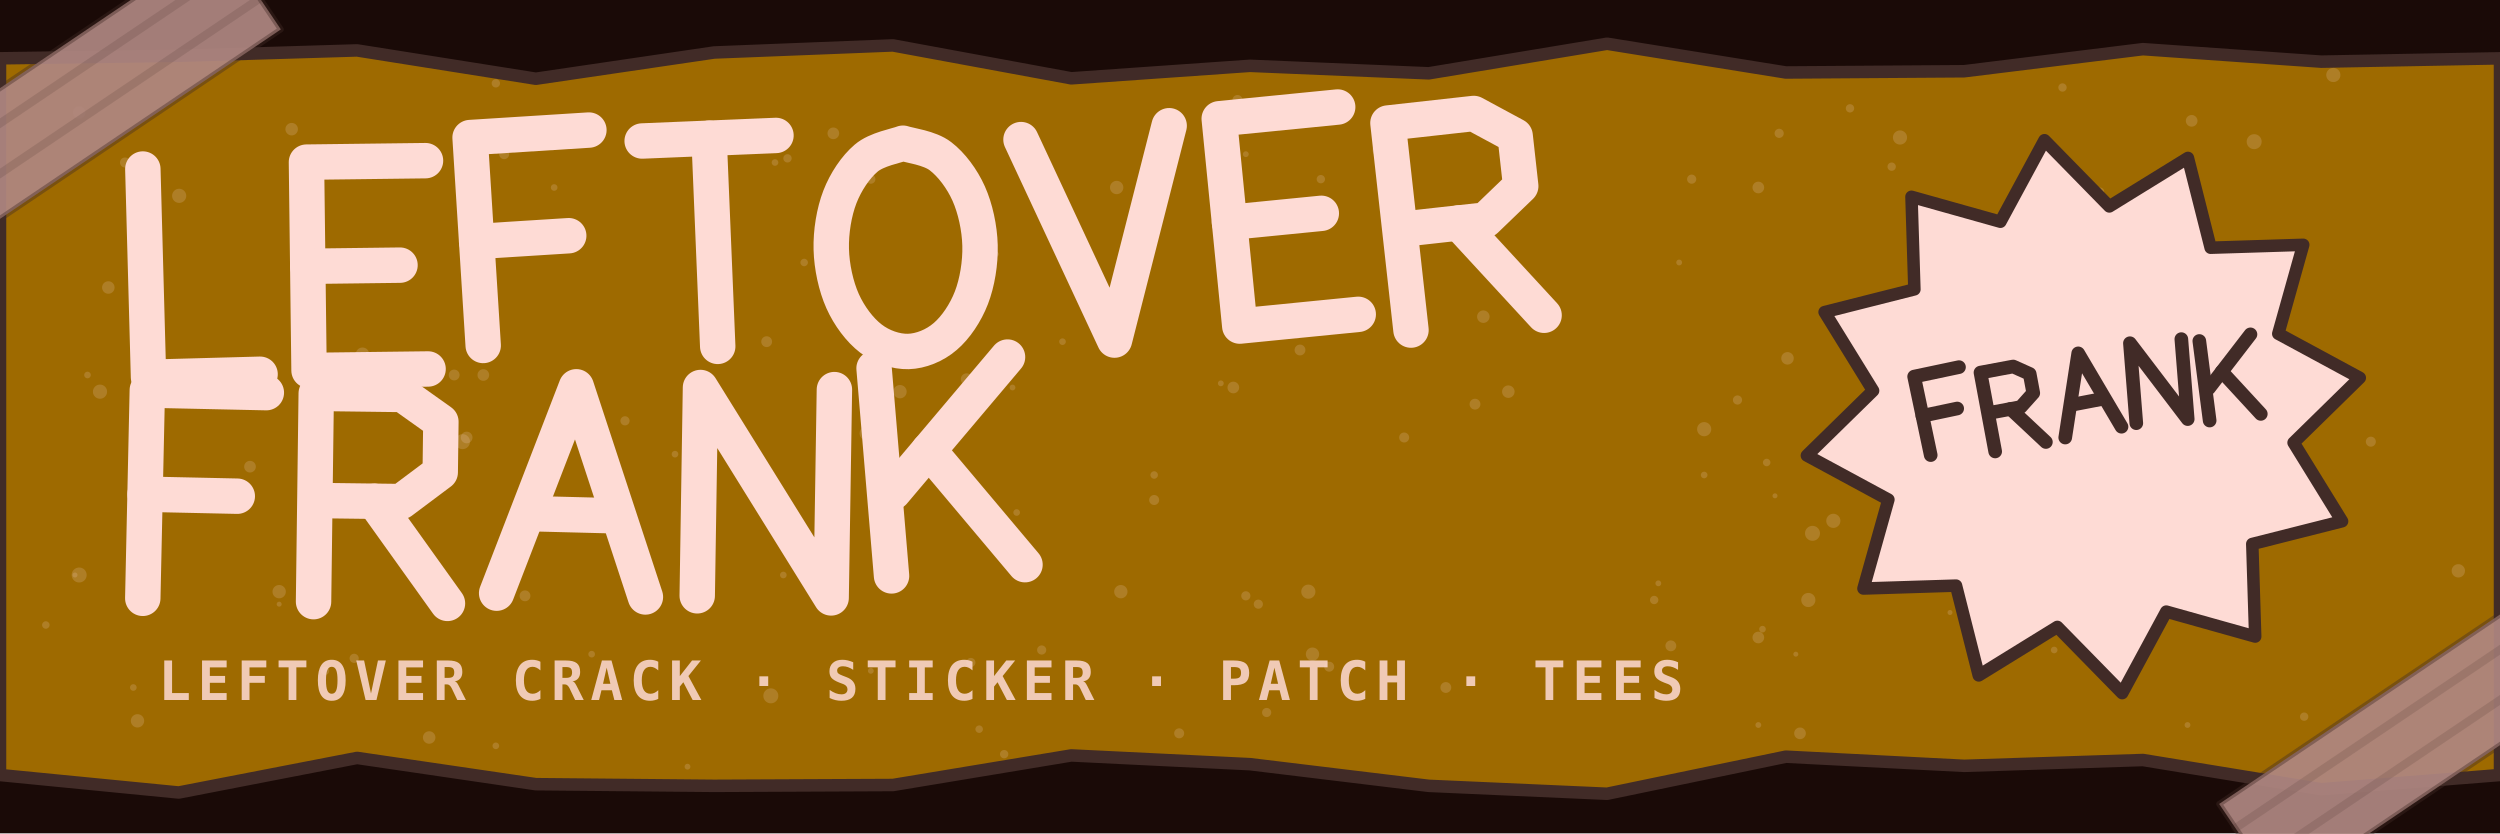
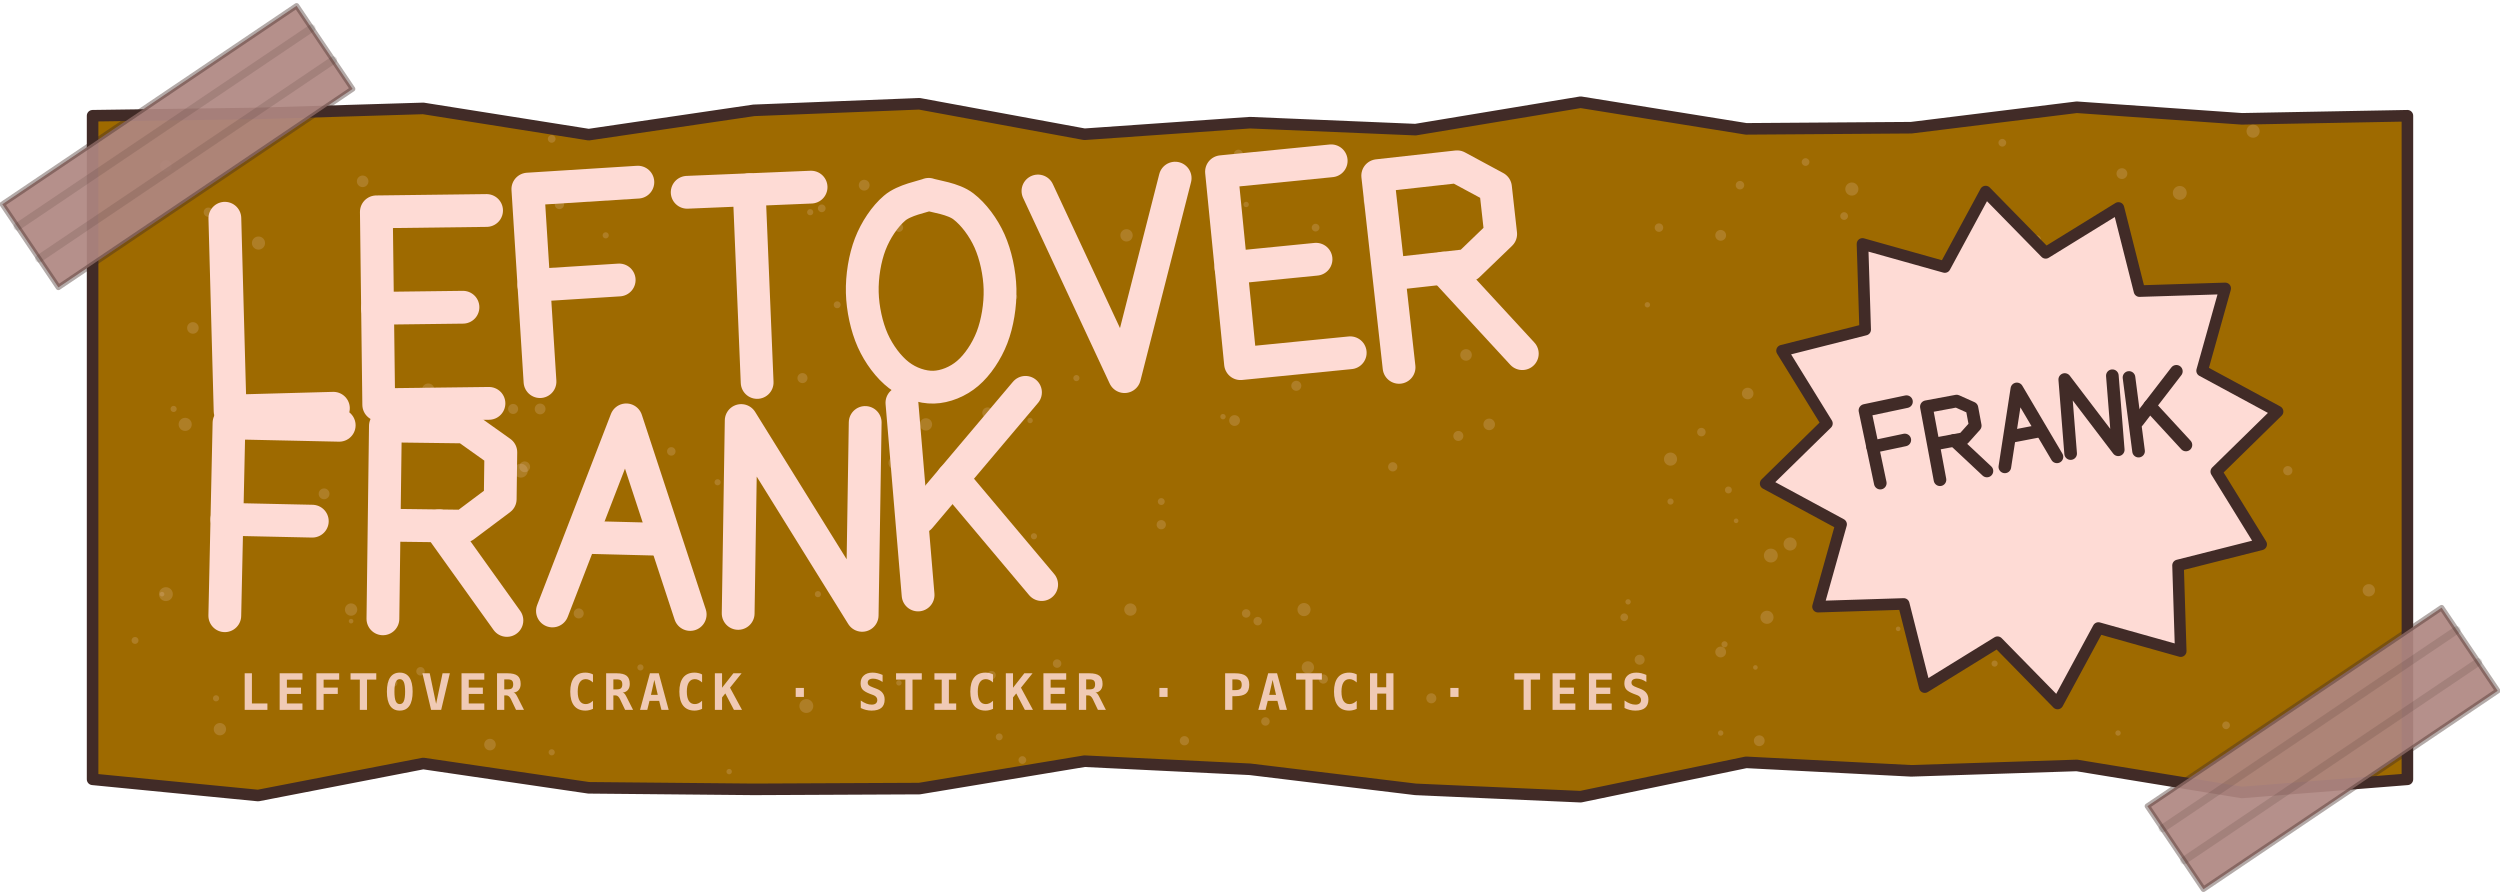
- <svg xmlns="http://www.w3.org/2000/svg" viewBox="0 0 600 200" width="600" height="200">
+ <svg xmlns="http://www.w3.org/2000/svg" viewBox="-24 -16 648 232" width="648" height="232">
  <defs>
    <pattern id="canvas" width="4" height="4" patternUnits="userSpaceOnUse">
      <path d="M0 0.5 H4 M0.5 0 V4" stroke="#412B27" stroke-opacity="0.12" stroke-width="0.8" />
    </pattern>
  </defs>
  <g stroke-linejoin="round" stroke-linecap="round">
-     <rect width="600" height="200" fill="#1A0A07" />
    <path d="M0.0 14.0 L42.9 13.4 L85.7 12.1 L128.6 18.9 L171.4 12.6 L214.3 10.9 L257.1 18.8 L300.0 15.8 L342.9 17.6 L385.7 10.5 L428.6 17.4 L471.4 17.1 L514.3 11.8 L557.1 14.8 L600.0 14.0 L600.0 186.0 L557.1 189.4 L514.3 182.4 L471.4 183.8 L428.6 181.6 L385.7 190.5 L342.9 188.6 L300.0 183.4 L257.1 181.3 L214.3 188.4 L171.4 188.6 L128.6 188.2 L85.7 181.9 L42.9 190.2 L0.0 186.0 Z" fill="#9E6A00" stroke="#412B27" stroke-width="3" />
    <g fill="#FEDBD5" fill-opacity="0.18">
      <circle cx="109" cy="90" r="1.3" />
      <circle cx="32" cy="165" r="0.8" />
      <circle cx="85" cy="158" r="1.1" />
      <circle cx="293" cy="33" r="1.7" />
      <circle cx="241" cy="181" r="1.0" />
      <circle cx="401" cy="155" r="1.3" />
      <circle cx="193" cy="63" r="0.9" />
      <circle cx="299" cy="37" r="0.7" />
      <circle cx="67" cy="145" r="0.6" />
      <circle cx="544" cy="125" r="1.1" />
      <circle cx="18" cy="138" r="0.6" />
      <circle cx="30" cy="39" r="1.2" />
      <circle cx="397" cy="144" r="1.0" />
      <circle cx="26" cy="69" r="1.5" />
      <circle cx="235" cy="175" r="0.9" />
      <circle cx="468" cy="147" r="0.6" />
      <circle cx="212" cy="95" r="1.7" />
      <circle cx="265" cy="78" r="1.3" />
      <circle cx="440" cy="125" r="1.7" />
      <circle cx="312" cy="84" r="1.3" />
      <circle cx="293" cy="92" r="0.7" />
      <circle cx="283" cy="176" r="1.2" />
      <circle cx="70" cy="31" r="1.5" />
      <circle cx="427" cy="32" r="1.1" />
      <circle cx="456" cy="33" r="1.7" />
      <circle cx="121" cy="37" r="1.2" />
      <circle cx="362" cy="94" r="1.5" />
      <circle cx="495" cy="78" r="0.7" />
      <circle cx="232" cy="91" r="1.4" />
      <circle cx="250" cy="156" r="1.1" />
      <circle cx="422" cy="45" r="1.4" />
      <circle cx="409" cy="103" r="1.7" />
      <circle cx="403" cy="63" r="0.7" />
      <circle cx="496" cy="69" r="1.0" />
      <circle cx="560" cy="18" r="1.7" />
      <circle cx="304" cy="171" r="1.1" />
      <circle cx="277" cy="120" r="1.2" />
      <circle cx="446" cy="113" r="1.7" />
      <circle cx="119" cy="20" r="1.0" />
      <circle cx="19" cy="27" r="1.5" />
      <circle cx="296" cy="74" r="1.5" />
      <circle cx="116" cy="90" r="1.4" />
      <circle cx="87" cy="85" r="1.6" />
      <circle cx="317" cy="74" r="1.0" />
      <circle cx="454" cy="40" r="1.0" />
      <circle cx="111" cy="106" r="1.8" />
      <circle cx="444" cy="26" r="1.0" />
      <circle cx="142" cy="113" r="1.2" />
      <circle cx="208" cy="104" r="1.7" />
      <circle cx="475" cy="87" r="1.1" />
      <circle cx="424" cy="111" r="0.9" />
      <circle cx="541" cy="34" r="1.8" />
      <circle cx="417" cy="96" r="1.1" />
      <circle cx="497" cy="59" r="1.6" />
      <circle cx="315" cy="157" r="1.6" />
      <circle cx="94" cy="123" r="1.2" />
      <circle cx="431" cy="157" r="0.6" />
      <circle cx="525" cy="174" r="0.7" />
      <circle cx="188" cy="138" r="0.8" />
      <circle cx="331" cy="36" r="1.6" />
      <circle cx="209" cy="43" r="1.1" />
      <circle cx="239" cy="61" r="0.7" />
      <circle cx="299" cy="143" r="1.1" />
      <circle cx="468" cy="92" r="1.7" />
      <circle cx="184" cy="82" r="1.3" />
      <circle cx="200" cy="32" r="1.4" />
      <circle cx="269" cy="142" r="1.6" />
      <circle cx="133" cy="45" r="0.8" />
      <circle cx="24" cy="94" r="1.7" />
      <circle cx="543" cy="75" r="1.2" />
      <circle cx="78" cy="161" r="1.0" />
      <circle cx="19" cy="138" r="1.8" />
      <circle cx="423" cy="151" r="0.8" />
      <circle cx="216" cy="94" r="1.6" />
      <circle cx="317" cy="43" r="1.0" />
      <circle cx="189" cy="38" r="1.0" />
      <circle cx="243" cy="93" r="0.7" />
      <circle cx="103" cy="177" r="1.5" />
      <circle cx="434" cy="144" r="1.7" />
      <circle cx="422" cy="153" r="1.4" />
      <circle cx="493" cy="156" r="0.8" />
      <circle cx="209" cy="161" r="0.7" />
      <circle cx="126" cy="143" r="1.3" />
      <circle cx="233" cy="159" r="1.1" />
      <circle cx="478" cy="104" r="1.4" />
      <circle cx="73" cy="126" r="1.3" />
      <circle cx="84" cy="96" r="1.3" />
      <circle cx="185" cy="167" r="1.8" />
      <circle cx="495" cy="21" r="1.0" />
      <circle cx="150" cy="101" r="1.1" />
      <circle cx="255" cy="82" r="0.8" />
      <circle cx="296" cy="93" r="1.4" />
      <circle cx="547" cy="107" r="0.9" />
      <circle cx="186" cy="39" r="0.8" />
      <circle cx="21" cy="90" r="0.8" />
      <circle cx="553" cy="172" r="1.0" />
      <circle cx="482" cy="79" r="0.7" />
      <circle cx="67" cy="142" r="1.6" />
      <circle cx="49" cy="92" r="1.1" />
      <circle cx="11" cy="150" r="0.9" />
      <circle cx="435" cy="128" r="1.8" />
      <circle cx="409" cy="114" r="0.8" />
      <circle cx="300" cy="56" r="0.7" />
      <circle cx="462" cy="105" r="0.8" />
      <circle cx="354" cy="97" r="1.3" />
      <circle cx="519" cy="111" r="1.7" />
      <circle cx="569" cy="106" r="1.2" />
      <circle cx="112" cy="105" r="1.4" />
      <circle cx="233" cy="100" r="1.1" />
      <circle cx="504" cy="46" r="1.0" />
      <circle cx="277" cy="114" r="0.9" />
      <circle cx="33" cy="140" r="1.0" />
      <circle cx="43" cy="47" r="1.7" />
      <circle cx="590" cy="137" r="1.6" />
      <circle cx="432" cy="176" r="1.4" />
      <circle cx="142" cy="157" r="0.8" />
      <circle cx="162" cy="109" r="0.8" />
      <circle cx="244" cy="123" r="0.8" />
      <circle cx="406" cy="43" r="1.1" />
      <circle cx="426" cy="119" r="0.6" />
      <circle cx="337" cy="105" r="1.2" />
      <circle cx="347" cy="165" r="1.3" />
      <circle cx="314" cy="142" r="1.7" />
      <circle cx="33" cy="173" r="1.6" />
      <circle cx="119" cy="179" r="0.8" />
      <circle cx="297" cy="24" r="1.2" />
      <circle cx="302" cy="145" r="1.1" />
      <circle cx="165" cy="184" r="0.7" />
      <circle cx="60" cy="112" r="1.4" />
      <circle cx="356" cy="76" r="1.5" />
      <circle cx="480" cy="68" r="1.3" />
      <circle cx="461" cy="111" r="1.5" />
      <circle cx="268" cy="45" r="1.6" />
      <circle cx="526" cy="29" r="1.4" />
      <circle cx="500" cy="89" r="1.5" />
      <circle cx="398" cy="140" r="0.7" />
      <circle cx="319" cy="160" r="1.2" />
      <circle cx="456" cy="99" r="1.2" />
      <circle cx="422" cy="174" r="0.7" />
      <circle cx="429" cy="86" r="1.5" />
    </g>
    <g transform="translate(34 38) rotate(-2) scale(3.5714)" fill="none" stroke="#FEDBD5" stroke-width="2.38" stroke-linecap="round" stroke-linejoin="round">
      <g transform="translate(0.00 0.75) rotate(0.44 3.75 7)">
        <path d="M0.00 0.00 L0.00 14.00 L7.50 14.00" />
      </g>
      <g transform="translate(10.90 0.73) rotate(1.29 4.0 7)">
        <path d="M8.00 0.00 L0.00 0.00 L0.00 14.00 L8.00 14.00" />
        <path d="M0.00 7.00 L6.20 7.00" />
      </g>
      <g transform="translate(22.30 -0.74) rotate(-1.61 4.0 7)">
        <path d="M8.00 0.00 L0.00 0.00 L0.00 14.00" />
        <path d="M0.00 7.00 L6.20 7.00" />
      </g>
      <g transform="translate(33.70 -0.02) rotate(-0.38 4.5 7)">
        <path d="M0.00 0.00 L9.00 0.00" />
        <path d="M4.50 0.00 L4.50 14.00" />
      </g>
      <g transform="translate(46.10 0.77) rotate(0.52 5.0 7)">
        <path d="M5.00 0.00 C5.42 0.16 6.78 0.35 7.50 0.94 C8.22 1.52 8.91 2.49 9.33 3.50 C9.75 4.51 10.00 5.83 10.00 7.00 C10.00 8.17 9.75 9.49 9.33 10.50 C8.91 11.51 8.22 12.48 7.50 13.06 C6.78 13.65 5.83 14.00 5.00 14.00 C4.17 14.00 3.22 13.65 2.50 13.06 C1.78 12.48 1.09 11.51 0.67 10.50 C0.25 9.49 0.00 8.17 0.00 7.00 C0.00 5.83 0.25 4.51 0.67 3.50 C1.09 2.49 1.78 1.52 2.50 0.94 C3.22 0.35 4.58 0.16 5.00 0.00" />
      </g>
      <g transform="translate(59.50 0.50) rotate(-3.35 5.0 7)">
        <path d="M0.00 0.00 L5.00 14.00 L10.00 0.00" />
      </g>
      <g transform="translate(72.90 -0.40) rotate(-3.66 4.0 7)">
        <path d="M8.00 0.00 L0.00 0.00 L0.00 14.00 L8.00 14.00" />
        <path d="M0.00 7.00 L6.20 7.00" />
      </g>
      <g transform="translate(84.30 0.19) rotate(-4.35 4.5 7)">
        <path d="M0.00 14.00 L0.00 0.00 L5.80 0.00 L8.40 1.80 L8.40 5.20 L5.80 7.20 L0.00 7.20" />
        <path d="M4.00 7.20 L9.00 14.00" />
      </g>
    </g>
    <g transform="translate(34 96) rotate(-2) scale(3.5714)" fill="none" stroke="#FEDBD5" stroke-width="2.38" stroke-linecap="round" stroke-linejoin="round">
      <g transform="translate(0.00 -0.44) rotate(3.25 4.0 7)">
        <path d="M8.00 0.00 L0.00 0.00 L0.00 14.00" />
        <path d="M0.00 7.00 L6.20 7.00" />
      </g>
      <g transform="translate(11.40 0.17) rotate(2.74 4.5 7)">
        <path d="M0.00 14.00 L0.00 0.00 L5.80 0.00 L8.40 1.80 L8.40 5.20 L5.80 7.20 L0.00 7.20" />
        <path d="M4.00 7.20 L9.00 14.00" />
      </g>
      <g transform="translate(23.80 0.12) rotate(3.46 5.0 7)">
        <path d="M0.00 14.00 L5.00 0.00 L10.00 14.00" />
        <path d="M2.30 8.60 L7.70 8.60" />
      </g>
      <g transform="translate(37.20 0.69) rotate(2.90 4.5 7)">
        <path d="M0.00 14.00 L0.00 0.00 L9.00 14.00 L9.00 0.00" />
      </g>
      <g transform="translate(49.60 -0.64) rotate(-2.81 4.5 7)">
        <path d="M0.00 0.00 L0.00 14.00" />
        <path d="M9.00 0.00 L0.60 8.40" />
        <path d="M3.20 5.80 L9.00 14.00" />
      </g>
    </g>
    <text x="38" y="168" font-family="ui-monospace, Menlo, monospace" font-size="13" font-weight="700" letter-spacing="1.6" fill="#FEDBD5" fill-opacity="0.85">LEFTOVER CRACK · STICKER · PATCH · TEES</text>
    <path d="M500.0 33.0 L513.2 50.9 L533.5 42.0 L535.9 64.1 L558.0 66.5 L549.1 86.8 L567.0 100.0 L549.1 113.2 L558.0 133.5 L535.9 135.9 L533.5 158.0 L513.2 149.1 L500.0 167.0 L486.8 149.1 L466.5 158.0 L464.1 135.9 L442.0 133.5 L450.9 113.2 L433.0 100.0 L450.9 86.8 L442.0 66.5 L464.1 64.1 L466.5 42.0 L486.8 50.9 Z" fill="#FEDBD5" stroke="#412B27" stroke-width="3" transform="rotate(-8 500 100)" />
    <g transform="translate(500 85.12) rotate(-8) scale(1.3754)" fill="none" stroke="#412B27" stroke-width="2.38" stroke-linecap="round" stroke-linejoin="round">
      <g transform="translate(-29.30 -0.61) rotate(-3.92 4.0 7)">
        <path d="M8.00 0.00 L0.00 0.00 L0.00 14.00" />
        <path d="M0.00 7.00 L6.20 7.00" />
      </g>
      <g transform="translate(-17.90 0.39) rotate(-2.56 4.5 7)">
        <path d="M0.00 14.00 L0.00 0.00 L5.80 0.00 L8.40 1.80 L8.40 5.20 L5.80 7.20 L0.00 7.20" />
        <path d="M4.00 7.20 L9.00 14.00" />
      </g>
      <g transform="translate(-5.50 -0.36) rotate(-2.89 5.0 7)">
        <path d="M0.00 14.00 L5.00 0.00 L10.00 14.00" />
        <path d="M2.30 8.60 L7.70 8.60" />
      </g>
      <g transform="translate(7.90 -0.59) rotate(3.45 4.5 7)">
        <path d="M0.00 14.00 L0.00 0.00 L9.00 14.00 L9.00 0.00" />
      </g>
      <g transform="translate(20.30 0.50) rotate(0.60 4.5 7)">
        <path d="M0.00 0.00 L0.00 14.00" />
        <path d="M9.00 0.00 L0.60 8.40" />
        <path d="M3.20 5.80 L9.00 14.00" />
      </g>
    </g>
    <g transform="translate(22 22) rotate(-34)">
      <rect x="-46" y="-13" width="92" height="26" fill="#AF8781" fill-opacity="0.92" stroke="#412B27" stroke-opacity="0.4" stroke-width="1.4" />
      <path d="M-46 -6 H46 M-46 4 H46" stroke="#412B27" stroke-opacity="0.15" stroke-width="2" />
    </g>
    <g transform="translate(578 178) rotate(-34)">
      <rect x="-46" y="-13" width="92" height="26" fill="#AF8781" fill-opacity="0.92" stroke="#412B27" stroke-opacity="0.4" stroke-width="1.4" />
      <path d="M-46 -6 H46 M-46 4 H46" stroke="#412B27" stroke-opacity="0.15" stroke-width="2" />
    </g>
  </g>
</svg>
